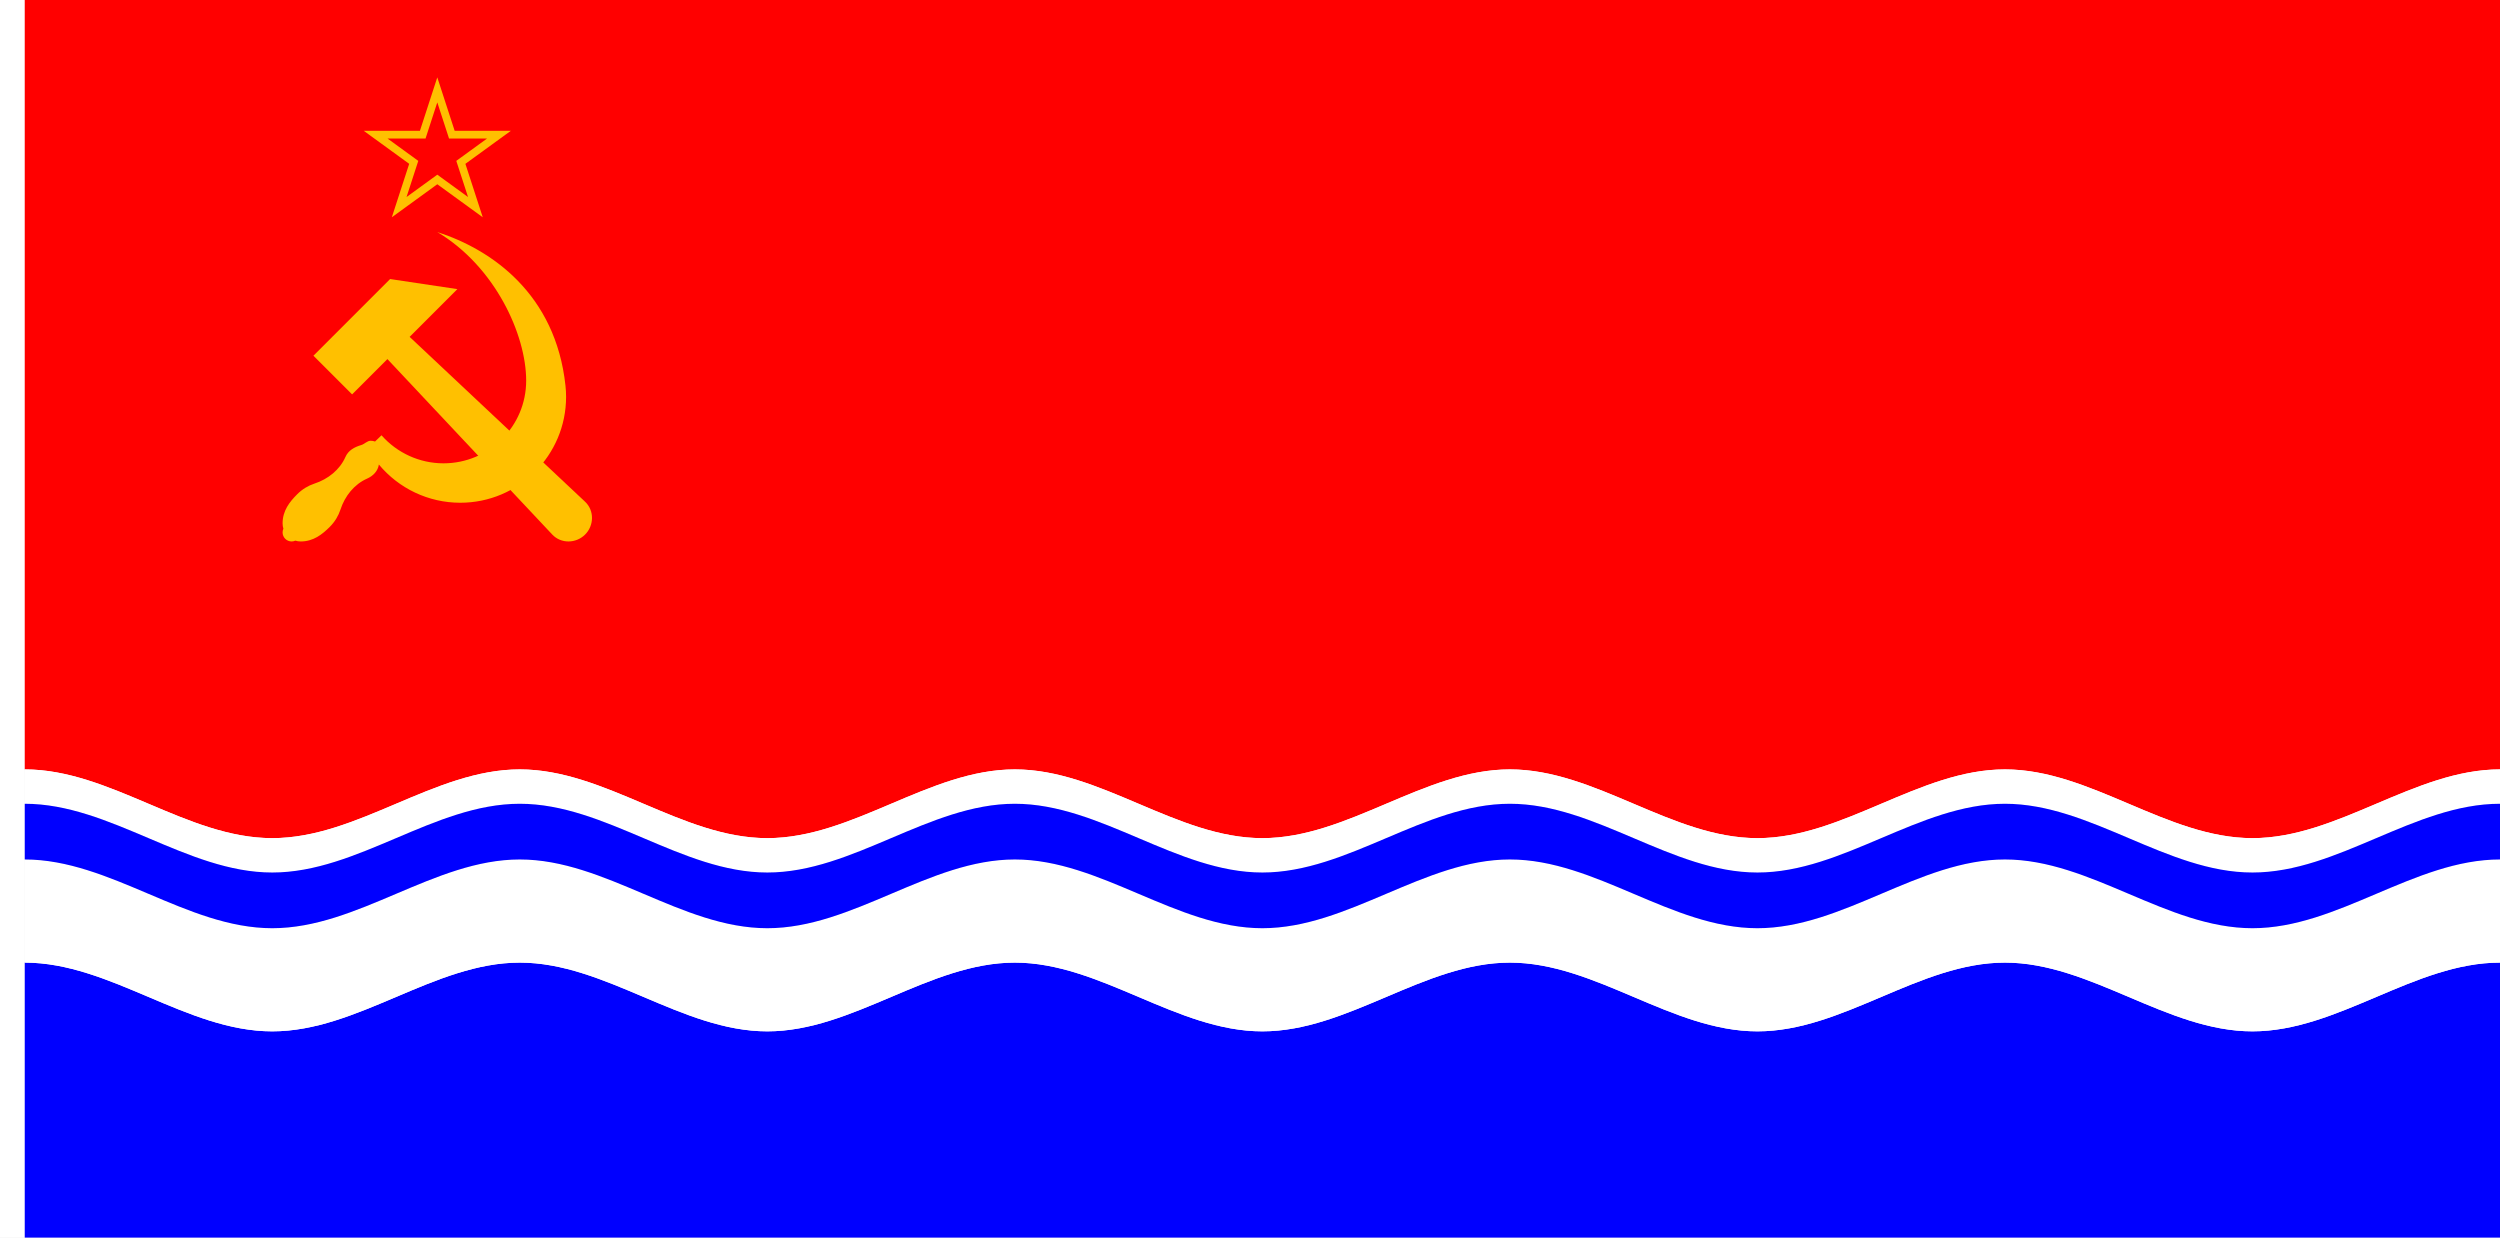
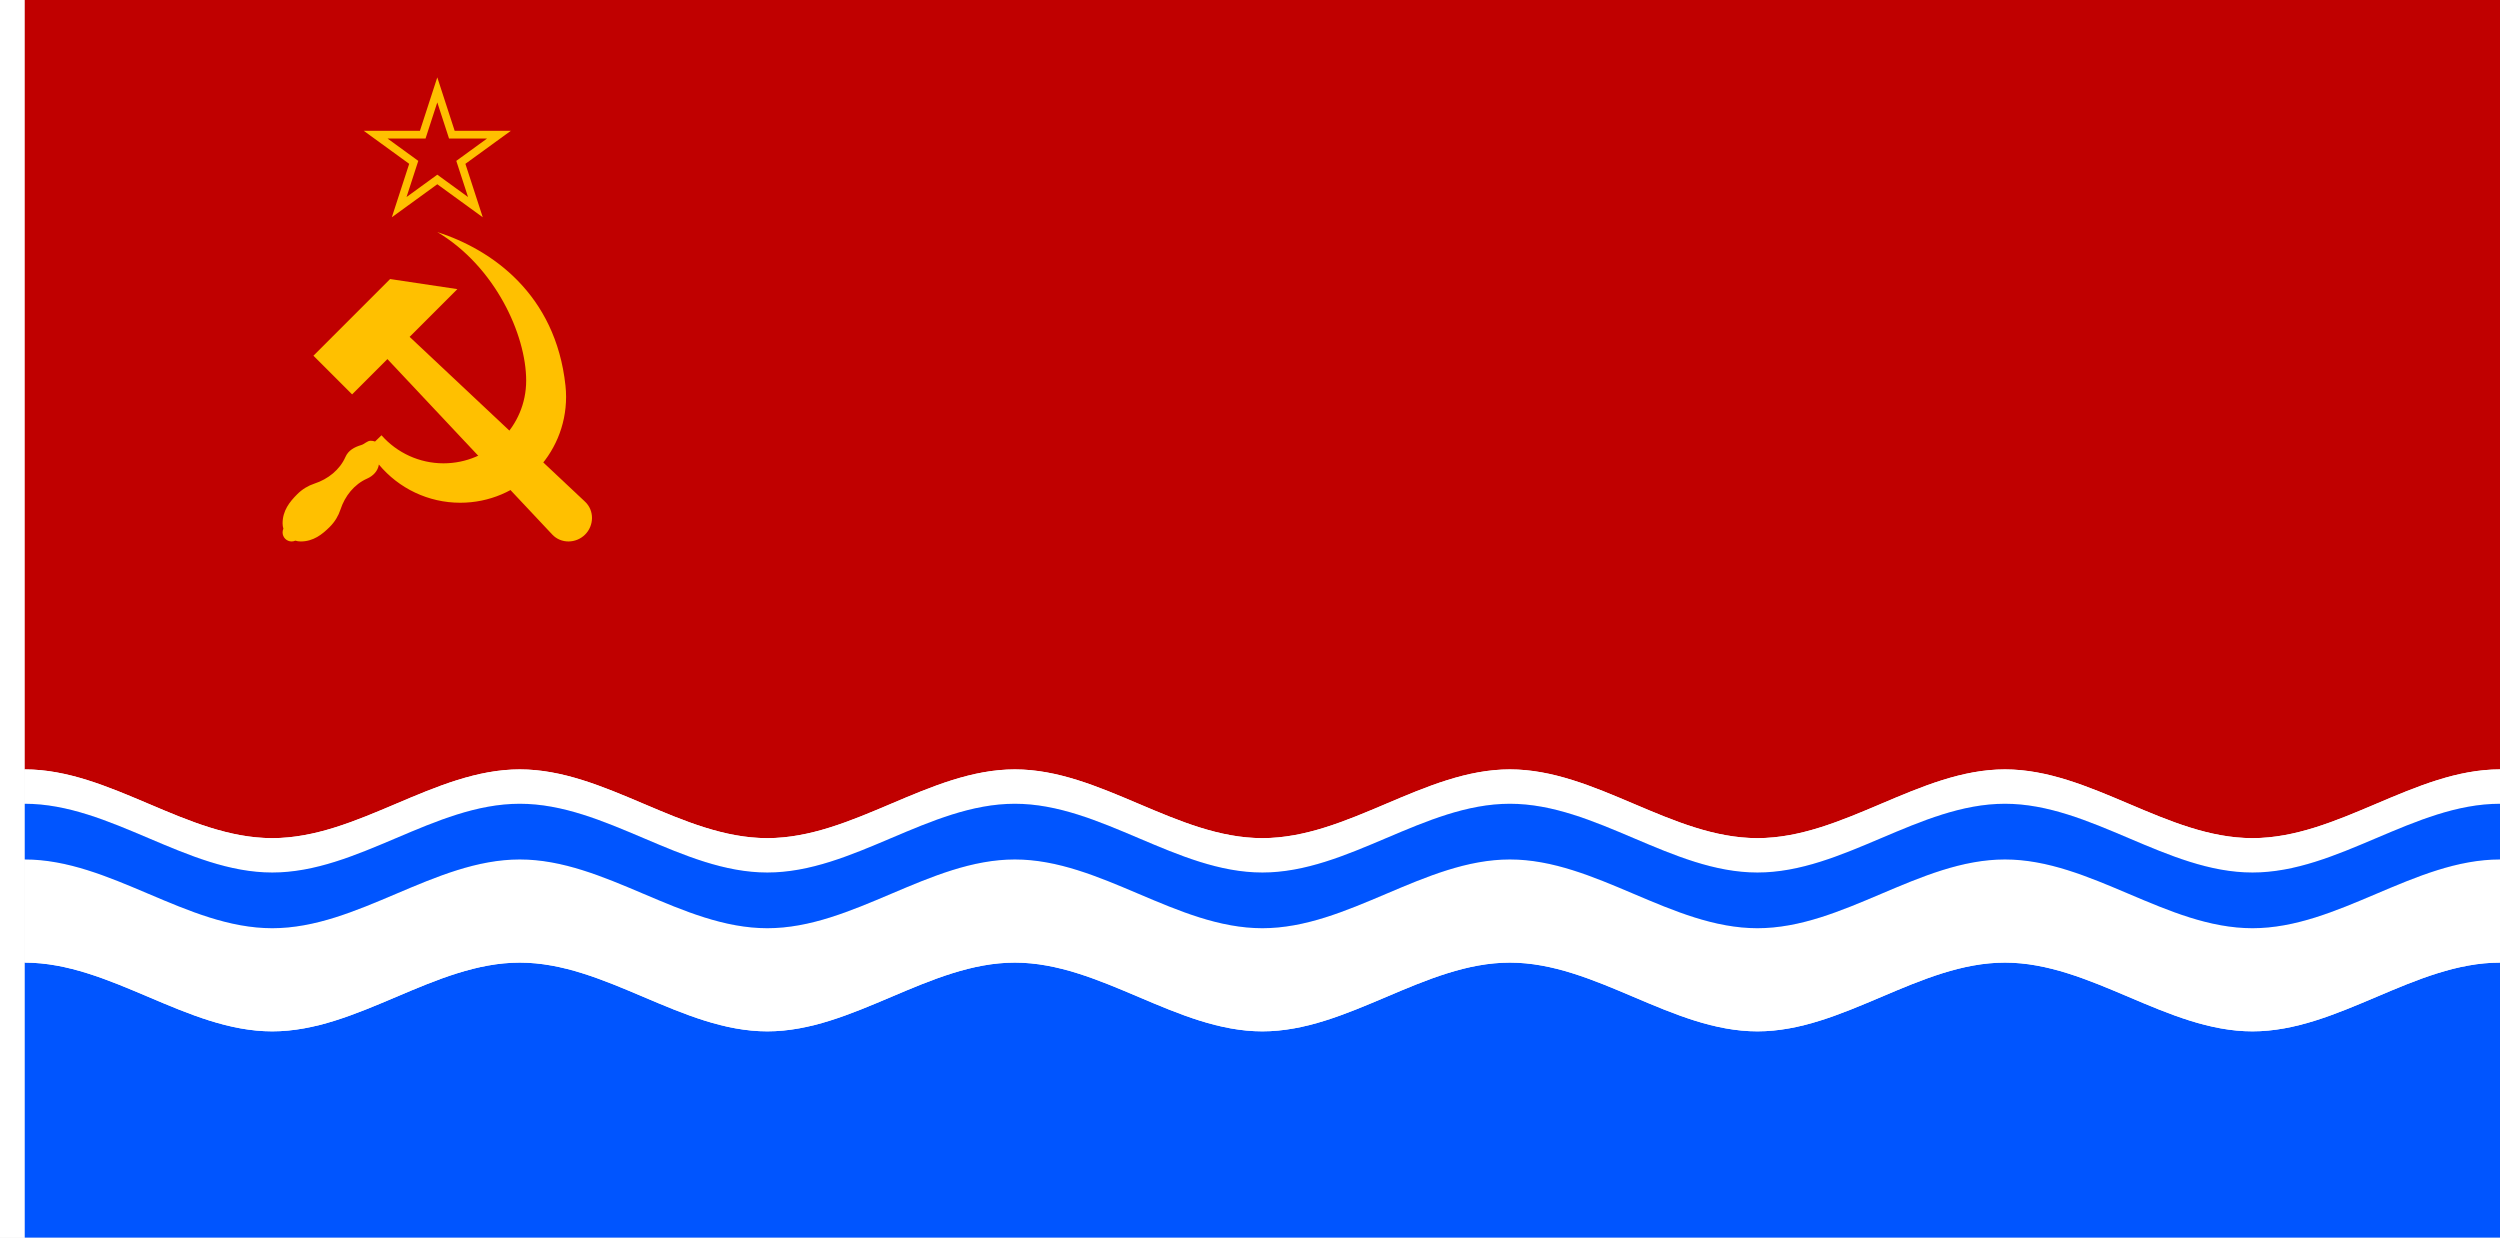
<svg xmlns="http://www.w3.org/2000/svg" width="3636" height="1800" viewBox="0 0 962.025 476.25" version="1.1" id="svg8">
  <defs id="defs2" />
  <g id="layer1" transform="translate(112.3345,-299.2679)">
    <path style="fill:#ffffff;fill-opacity:1;stroke:none;stroke-width:0.512px;stroke-linecap:butt;stroke-linejoin:miter;stroke-opacity:1" d="m -102.81,299.268 h -9.525 v 476.25 h 9.525 z" id="path1079" />
-     <path id="path822" d="m -102.81,299.268 h 952.5 l 2e-5,296.07 c -32.952,0 -62.298,26.458 -95.25,26.458 -32.952,0 -62.298,-26.458 -95.25,-26.458 -32.952,0 -62.298,26.458 -95.25,26.458 -32.952,0 -62.298,-26.458 -95.25,-26.458 -32.952,0 -62.298,26.458 -95.25,26.458 -32.952,0 -62.298,-26.458 -95.25,-26.458 -32.952,0 -62.298,26.458 -95.25,26.458 -32.952,0 -62.298,-26.458 -95.25,-26.458 -32.952,0 -62.298,26.458 -95.25,26.458 -32.952,0 -62.298,-26.458 -95.25,-26.458 z" style="fill:#ff0000;fill-opacity:1;stroke:none;stroke-width:1.296px;stroke-linecap:butt;stroke-linejoin:miter;stroke-opacity:1" />
+     <path id="path822" d="m -102.81,299.268 h 952.5 l 2e-5,296.07 c -32.952,0 -62.298,26.458 -95.25,26.458 -32.952,0 -62.298,-26.458 -95.25,-26.458 -32.952,0 -62.298,26.458 -95.25,26.458 -32.952,0 -62.298,-26.458 -95.25,-26.458 -32.952,0 -62.298,26.458 -95.25,26.458 -32.952,0 -62.298,-26.458 -95.25,-26.458 -32.952,0 -62.298,26.458 -95.25,26.458 -32.952,0 -62.298,-26.458 -95.25,-26.458 -32.952,0 -62.298,26.458 -95.25,26.458 -32.952,0 -62.298,-26.458 -95.25,-26.458 z" style="fill:#c00000;fill-opacity:1;stroke:none;stroke-width:1.296px;stroke-linecap:butt;stroke-linejoin:miter;stroke-opacity:1" />
    <g id="g7866-7" style="fill:#ffc000;fill-opacity:1">
      <path style="opacity:1;fill:#ffc000;fill-opacity:1;fill-rule:evenodd;stroke:none;stroke-width:0.265;stroke-linecap:round;stroke-linejoin:round;stroke-miterlimit:4;stroke-dasharray:none;stroke-dashoffset:0;stroke-opacity:1" d="m 55.94,388.565 c 22.256,13.256 34.193,39.496 34.203,57.162 0.01,17.581 -14.253,31.844 -31.834,31.834 -9.125,-0.005 -17.804,-3.945 -23.835,-10.792 l -2.488,2.402 c -0.519,-0.19 -1.077,-0.298 -1.661,-0.298 -1.389,5.3e-4 -2.295,1.246 -3.626,1.644 -2.747,0.822 -5.002,2.088 -6.101,4.586 -2.176,4.945 -6.711,8.551 -11.91,10.251 -2.43,0.794 -4.713,2.163 -6.645,4.095 -2.941,2.941 -5.634,6.332 -5.634,11.216 0,0.715 0.109,1.406 0.309,2.055 -0.203,0.448 -0.309,0.934 -0.309,1.426 -0.001,1.923 1.558,3.482 3.481,3.481 0.491,-2.6e-4 0.976,-0.107 1.424,-0.31 0.65,0.201 1.341,0.31 2.057,0.31 4.884,-1e-5 8.275,-2.693 11.217,-5.634 1.932,-1.932 3.3,-4.215 4.094,-6.645 1.7,-5.199 5.306,-9.734 10.251,-11.91 2.296,-1.01 4.166,-2.898 4.523,-5.421 7.648,9.209 19.068,14.706 31.289,14.713 22.509,0.012 40.758,-18.247 40.756,-40.756 -1.3e-4,-1.449 -0.081,-2.887 -0.234,-4.31 -3.792,-35.226 -28.339,-52.336 -49.326,-59.099 z" id="circle2045" />
      <path id="path891-1" d="m 112.816,492.343 c 3.594,3.377 3.487,9.141 0,12.628 -3.487,3.487 -9.251,3.594 -12.628,0 L 36.743,437.447 23.158,451.032 8.275,436.15 37.782,406.643 63.665,410.525 45.292,428.898 Z" style="opacity:1;fill:#ffc000;fill-opacity:1;fill-rule:evenodd;stroke:none;stroke-width:0.265;stroke-linecap:round;stroke-linejoin:round;stroke-miterlimit:4;stroke-dasharray:none;stroke-dashoffset:0;stroke-opacity:1" />
      <path transform="translate(-3.6964611e-6,-2.0142632e-5)" style="color:#000000;font-style:normal;font-variant:normal;font-weight:normal;font-stretch:normal;font-size:medium;line-height:normal;font-family:sans-serif;font-variant-ligatures:normal;font-variant-position:normal;font-variant-caps:normal;font-variant-numeric:normal;font-variant-alternates:normal;font-feature-settings:normal;text-indent:0;text-align:start;text-decoration:none;text-decoration-line:none;text-decoration-style:solid;text-decoration-color:#000000;letter-spacing:normal;word-spacing:normal;text-transform:none;writing-mode:lr-tb;direction:ltr;text-orientation:mixed;dominant-baseline:auto;baseline-shift:baseline;text-anchor:start;white-space:normal;shape-padding:0;clip-rule:nonzero;display:inline;overflow:visible;visibility:visible;opacity:1;isolation:auto;mix-blend-mode:normal;color-interpolation:sRGB;color-interpolation-filters:linearRGB;solid-color:#000000;solid-opacity:1;vector-effect:none;fill:#ffc000;fill-opacity:1;fill-rule:evenodd;stroke:none;stroke-width:0.265;stroke-linecap:round;stroke-linejoin:round;stroke-miterlimit:4;stroke-dasharray:none;stroke-dashoffset:0;stroke-opacity:1;color-rendering:auto;image-rendering:auto;shape-rendering:auto;text-rendering:auto;enable-background:accumulate" d="m 55.94,329.033 -6.683,20.568 H 27.632 l 17.496,12.711 -6.683,20.568 17.496,-12.711 17.496,12.711 -6.683,-20.568 17.496,-12.711 H 62.623 Z m -4.521,23.545 4.521,-13.912 4.52,13.912 h 14.627 l -11.834,8.598 4.521,13.912 -11.834,-8.598 -11.836,8.598 4.521,-13.912 -11.834,-8.598 z" id="path830-1" />
    </g>
-     <path style="fill:#0000ff;fill-opacity:1;stroke:none;stroke-width:0.565px;stroke-linecap:butt;stroke-linejoin:miter;stroke-opacity:1" d="M 849.691,775.518 H -102.81 V 669.685 c 32.952,0 62.298,26.458 95.25,26.458 32.952,0 62.298,-26.458 95.25,-26.458 32.952,0 62.298,26.458 95.25,26.458 32.952,0 62.298,-26.458 95.25,-26.458 32.952,0 62.298,26.458 95.25,26.458 32.952,0 62.298,-26.458 95.25,-26.458 32.952,0 62.298,26.458 95.25,26.458 32.952,0 62.298,-26.458 95.25,-26.458 32.952,0 62.298,26.458 95.25,26.458 32.952,0 62.298,-26.458 95.25,-26.458 z" id="path818" />
+     <path style="fill:#0055ff;fill-opacity:1;stroke:none;stroke-width:0.565px;stroke-linecap:butt;stroke-linejoin:miter;stroke-opacity:1" d="M 849.691,775.518 H -102.81 V 669.685 c 32.952,0 62.298,26.458 95.25,26.458 32.952,0 62.298,-26.458 95.25,-26.458 32.952,0 62.298,26.458 95.25,26.458 32.952,0 62.298,-26.458 95.25,-26.458 32.952,0 62.298,26.458 95.25,26.458 32.952,0 62.298,-26.458 95.25,-26.458 32.952,0 62.298,26.458 95.25,26.458 32.952,0 62.298,-26.458 95.25,-26.458 32.952,0 62.298,26.458 95.25,26.458 32.952,0 62.298,-26.458 95.25,-26.458 z" id="path818" />
    <path style="fill:#ffffff;fill-opacity:1;stroke:none;stroke-width:0.565px;stroke-linecap:butt;stroke-linejoin:miter;stroke-opacity:1" d="m -102.81,669.685 c 32.952,0 62.298,26.458 95.25,26.458 32.952,0 62.298,-26.458 95.25,-26.458 32.952,0 62.298,26.458 95.25,26.458 32.952,0 62.298,-26.458 95.25,-26.458 32.952,0 62.298,26.458 95.25,26.458 32.952,0 62.298,-26.458 95.25,-26.458 32.952,0 62.298,26.458 95.25,26.458 32.952,0 62.298,-26.458 95.25,-26.458 32.952,0 62.298,26.458 95.25,26.458 32.952,0 62.298,-26.458 95.25,-26.458 l 0,-39.687 c -32.952,0 -62.298,26.458 -95.25,26.458 -32.952,0 -62.298,-26.458 -95.25,-26.458 -32.952,0 -62.298,26.458 -95.25,26.458 -32.952,0 -62.298,-26.458 -95.25,-26.458 -32.952,0 -62.298,26.458 -95.25,26.458 -32.952,0 -62.298,-26.458 -95.25,-26.458 -32.952,0 -62.298,26.458 -95.25,26.458 -32.952,0 -62.298,-26.458 -95.25,-26.458 -32.952,0 -62.298,26.458 -95.25,26.458 -32.952,0 -62.298,-26.458 -95.25,-26.458 z" id="path831" />
    <path id="path833" d="m -102.81,608.567 c 32.952,0 62.298,26.458 95.25,26.458 32.952,0 62.298,-26.458 95.25,-26.458 32.952,0 62.298,26.458 95.25,26.458 32.952,0 62.298,-26.458 95.25,-26.458 32.952,0 62.298,26.458 95.25,26.458 32.952,0 62.298,-26.458 95.25,-26.458 32.952,0 62.298,26.458 95.25,26.458 32.952,0 62.298,-26.458 95.25,-26.458 32.952,0 62.298,26.458 95.25,26.458 32.952,0 62.298,-26.458 95.25,-26.458 v -13.229 c -32.952,0 -62.298,26.458 -95.25,26.458 -32.952,0 -62.298,-26.458 -95.25,-26.458 -32.952,0 -62.298,26.458 -95.25,26.458 -32.952,0 -62.298,-26.458 -95.25,-26.458 -32.952,0 -62.298,26.458 -95.25,26.458 -32.952,0 -62.298,-26.458 -95.25,-26.458 -32.952,0 -62.298,26.458 -95.25,26.458 -32.952,0 -62.298,-26.458 -95.25,-26.458 -32.952,0 -62.298,26.458 -95.25,26.458 -32.952,0 -62.298,-26.458 -95.25,-26.458 z" style="fill:#ffffff;fill-opacity:1;stroke:none;stroke-width:0.565px;stroke-linecap:butt;stroke-linejoin:miter;stroke-opacity:1" />
-     <path id="path835" d="m -102.81,629.997 c 32.952,0 62.298,26.458 95.25,26.458 32.952,0 62.298,-26.458 95.25,-26.458 32.952,0 62.298,26.458 95.25,26.458 32.952,0 62.298,-26.458 95.25,-26.458 32.952,0 62.298,26.458 95.25,26.458 32.952,0 62.298,-26.458 95.25,-26.458 32.952,0 62.298,26.458 95.25,26.458 32.952,0 62.298,-26.458 95.25,-26.458 32.952,0 62.298,26.458 95.25,26.458 32.952,0 62.298,-26.458 95.25,-26.458 v -21.43 c -32.952,0 -62.298,26.458 -95.25,26.458 -32.952,0 -62.298,-26.458 -95.25,-26.458 -32.952,0 -62.298,26.458 -95.25,26.458 -32.952,0 -62.298,-26.458 -95.25,-26.458 -32.952,0 -62.298,26.458 -95.25,26.458 -32.952,0 -62.298,-26.458 -95.25,-26.458 -32.952,0 -62.298,26.458 -95.25,26.458 -32.952,0 -62.298,-26.458 -95.25,-26.458 -32.952,0 -62.298,26.458 -95.25,26.458 -32.952,0 -62.298,-26.458 -95.25,-26.458 z" style="fill:#0000ff;fill-opacity:1;stroke:none;stroke-width:0.565px;stroke-linecap:butt;stroke-linejoin:miter;stroke-opacity:1" />
+     <path id="path835" d="m -102.81,629.997 c 32.952,0 62.298,26.458 95.25,26.458 32.952,0 62.298,-26.458 95.25,-26.458 32.952,0 62.298,26.458 95.25,26.458 32.952,0 62.298,-26.458 95.25,-26.458 32.952,0 62.298,26.458 95.25,26.458 32.952,0 62.298,-26.458 95.25,-26.458 32.952,0 62.298,26.458 95.25,26.458 32.952,0 62.298,-26.458 95.25,-26.458 32.952,0 62.298,26.458 95.25,26.458 32.952,0 62.298,-26.458 95.25,-26.458 v -21.43 c -32.952,0 -62.298,26.458 -95.25,26.458 -32.952,0 -62.298,-26.458 -95.25,-26.458 -32.952,0 -62.298,26.458 -95.25,26.458 -32.952,0 -62.298,-26.458 -95.25,-26.458 -32.952,0 -62.298,26.458 -95.25,26.458 -32.952,0 -62.298,-26.458 -95.25,-26.458 -32.952,0 -62.298,26.458 -95.25,26.458 -32.952,0 -62.298,-26.458 -95.25,-26.458 -32.952,0 -62.298,26.458 -95.25,26.458 -32.952,0 -62.298,-26.458 -95.25,-26.458 z" style="fill:#0055ff;fill-opacity:1;stroke:none;stroke-width:0.565px;stroke-linecap:butt;stroke-linejoin:miter;stroke-opacity:1" />
  </g>
</svg>
